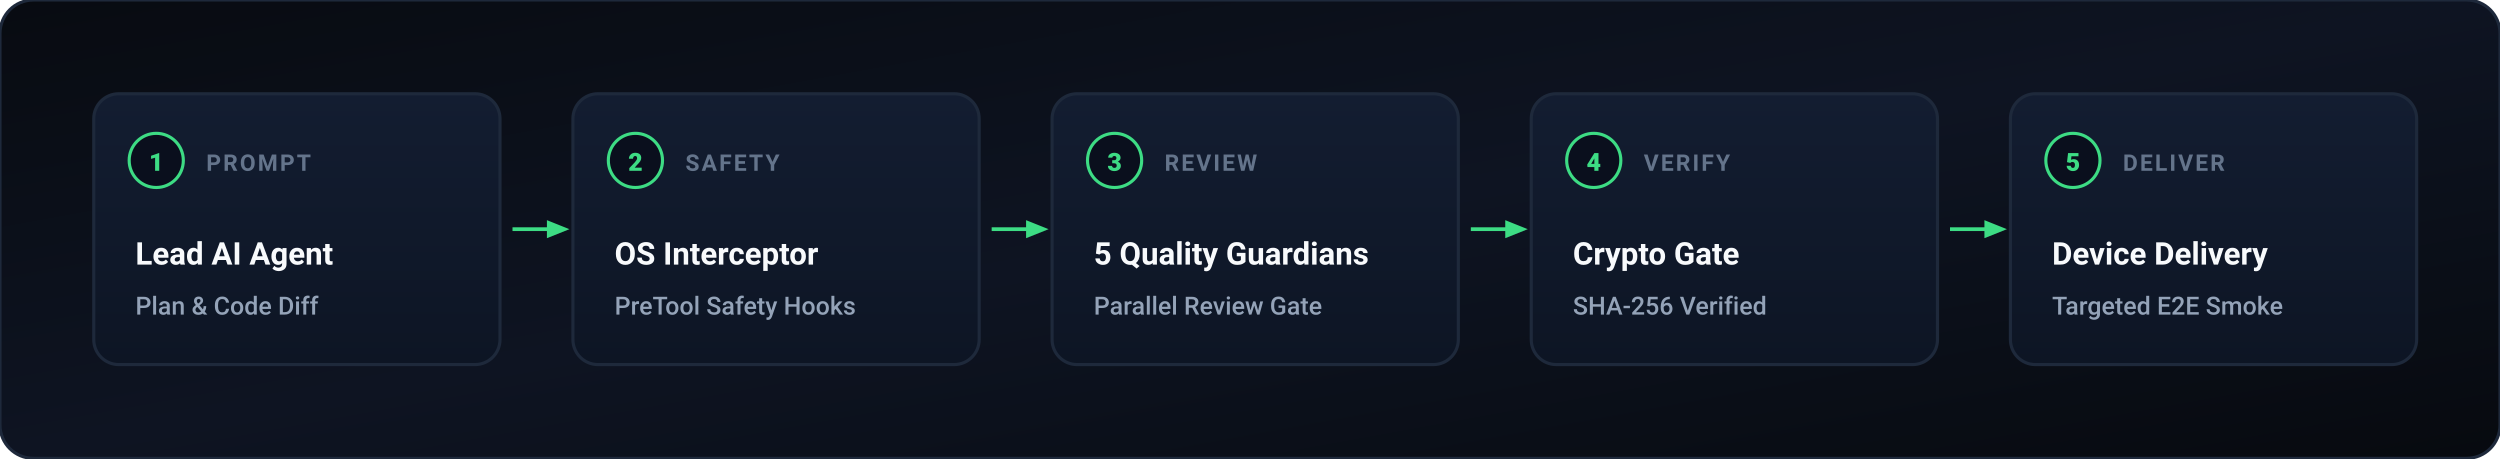
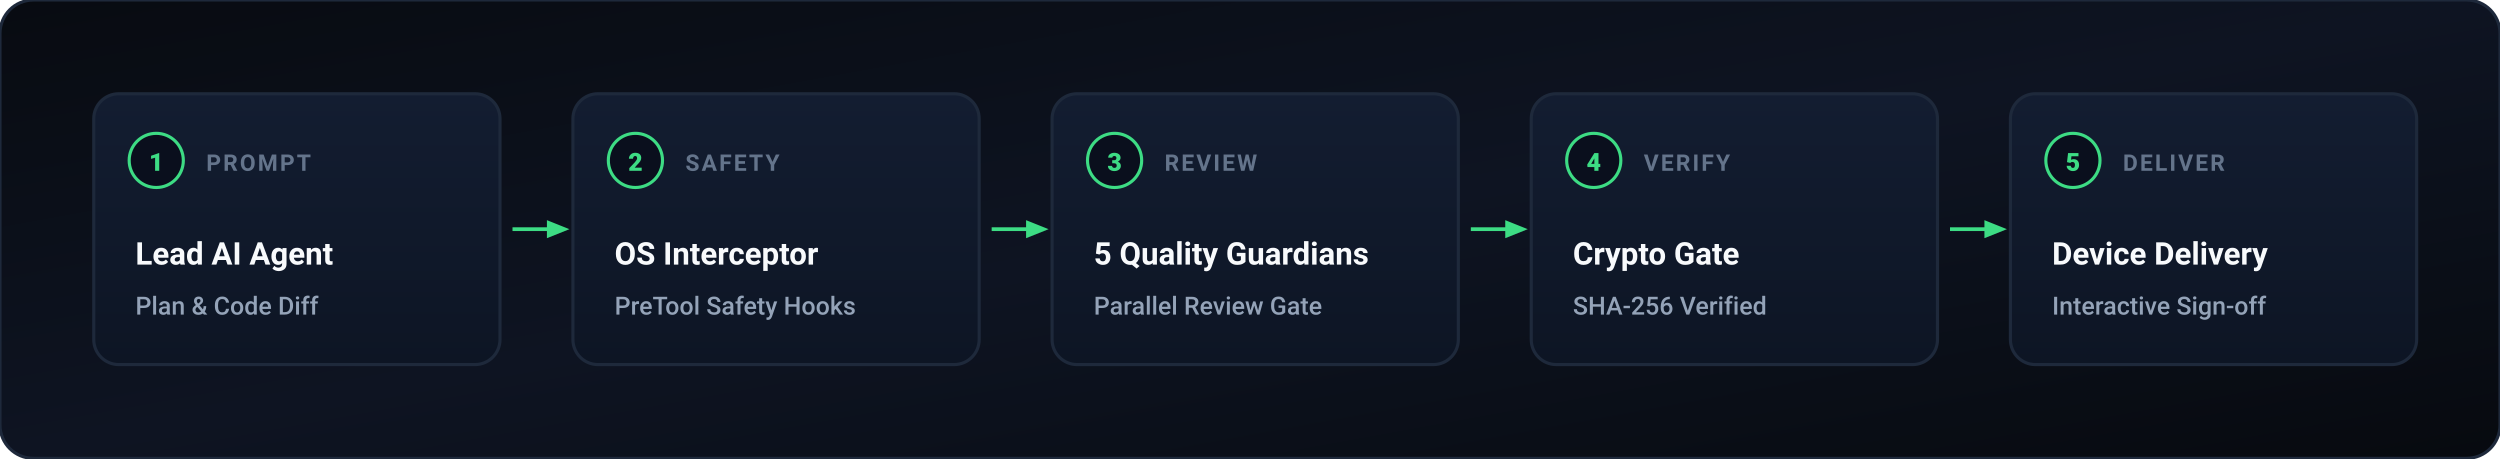
<svg xmlns="http://www.w3.org/2000/svg" viewBox="0 0 1200 220" width="1200" height="220">
  <defs>
    <linearGradient id="pipe-bg" x1="0%" y1="0%" x2="100%" y2="100%">
      <stop offset="0%" stop-color="#080B11" />
      <stop offset="50%" stop-color="#0E1422" />
      <stop offset="100%" stop-color="#070A0F" />
    </linearGradient>
    <linearGradient id="card-bg" x1="0%" y1="0%" x2="0%" y2="100%">
      <stop offset="0%" stop-color="#131D31" />
      <stop offset="100%" stop-color="#0D1524" />
    </linearGradient>
    <marker id="pipe-arrow" viewBox="0 0 10 10" refX="6" refY="5" markerWidth="6" markerHeight="6" orient="auto-start-reverse">
      <path d="M 0 1 L 10 5 L 0 9 z" fill="#3DDC84" />
    </marker>
  </defs>
  <rect width="1200" height="220" rx="16" fill="url(#pipe-bg)" stroke="#1E293B" stroke-width="1.5" />
  <g transform="translate(45, 45)">
    <rect width="195" height="130" rx="12" fill="url(#card-bg)" stroke="#1E293B" stroke-width="1.5" />
    <circle cx="30" cy="32" r="13" fill="#0A0F1D" stroke="#3DDC84" stroke-width="1.5" />
    <text x="30" y="37" text-anchor="middle" fill="#3DDC84" font-family="-apple-system, BlinkMacSystemFont, 'Segoe UI', Roboto, sans-serif" font-size="12" font-weight="800">1</text>
    <text x="54" y="37" fill="#64748B" font-family="-apple-system, BlinkMacSystemFont, 'Segoe UI', Roboto, sans-serif" font-size="11" font-weight="700" letter-spacing="1">PROMPT</text>
    <text x="20" y="82" fill="#F8FAFC" font-family="-apple-system, BlinkMacSystemFont, 'Segoe UI', Roboto, sans-serif" font-size="15" font-weight="700">Lead AI Agent</text>
    <text x="20" y="106" fill="#94A3B8" font-family="-apple-system, BlinkMacSystemFont, 'Segoe UI', Roboto, sans-serif" font-size="12" font-weight="500">Plan &amp; Code Diff</text>
  </g>
  <line x1="246" y1="110" x2="269" y2="110" stroke="#3DDC84" stroke-width="1.8" marker-end="url(#pipe-arrow)" />
  <g transform="translate(275, 45)">
    <rect width="195" height="130" rx="12" fill="url(#card-bg)" stroke="#1E293B" stroke-width="1.5" />
    <circle cx="30" cy="32" r="13" fill="#0A0F1D" stroke="#3DDC84" stroke-width="1.5" />
    <text x="30" y="37" text-anchor="middle" fill="#3DDC84" font-family="-apple-system, BlinkMacSystemFont, 'Segoe UI', Roboto, sans-serif" font-size="12" font-weight="800">2</text>
    <text x="54" y="37" fill="#64748B" font-family="-apple-system, BlinkMacSystemFont, 'Segoe UI', Roboto, sans-serif" font-size="11" font-weight="700" letter-spacing="1">SAFETY</text>
    <text x="20" y="82" fill="#F8FAFC" font-family="-apple-system, BlinkMacSystemFont, 'Segoe UI', Roboto, sans-serif" font-size="15" font-weight="700">OS Interceptor</text>
    <text x="20" y="106" fill="#94A3B8" font-family="-apple-system, BlinkMacSystemFont, 'Segoe UI', Roboto, sans-serif" font-size="12" font-weight="500">PreTool Safety Hooks</text>
  </g>
  <line x1="476" y1="110" x2="499" y2="110" stroke="#3DDC84" stroke-width="1.8" marker-end="url(#pipe-arrow)" />
  <g transform="translate(505, 45)">
    <rect width="195" height="130" rx="12" fill="url(#card-bg)" stroke="#1E293B" stroke-width="1.5" />
    <circle cx="30" cy="32" r="13" fill="#0A0F1D" stroke="#3DDC84" stroke-width="1.5" />
    <text x="30" y="37" text-anchor="middle" fill="#3DDC84" font-family="-apple-system, BlinkMacSystemFont, 'Segoe UI', Roboto, sans-serif" font-size="12" font-weight="800">3</text>
    <text x="54" y="37" fill="#64748B" font-family="-apple-system, BlinkMacSystemFont, 'Segoe UI', Roboto, sans-serif" font-size="11" font-weight="700" letter-spacing="1">REVIEW</text>
    <text x="20" y="82" fill="#F8FAFC" font-family="-apple-system, BlinkMacSystemFont, 'Segoe UI', Roboto, sans-serif" font-size="15" font-weight="700">5 Quality Guardians</text>
    <text x="20" y="106" fill="#94A3B8" font-family="-apple-system, BlinkMacSystemFont, 'Segoe UI', Roboto, sans-serif" font-size="12" font-weight="500">Parallel Review Gate</text>
  </g>
  <line x1="706" y1="110" x2="729" y2="110" stroke="#3DDC84" stroke-width="1.8" marker-end="url(#pipe-arrow)" />
  <g transform="translate(735, 45)">
    <rect width="195" height="130" rx="12" fill="url(#card-bg)" stroke="#1E293B" stroke-width="1.5" />
    <circle cx="30" cy="32" r="13" fill="#0A0F1D" stroke="#3DDC84" stroke-width="1.5" />
    <text x="30" y="37" text-anchor="middle" fill="#3DDC84" font-family="-apple-system, BlinkMacSystemFont, 'Segoe UI', Roboto, sans-serif" font-size="12" font-weight="800">4</text>
    <text x="54" y="37" fill="#64748B" font-family="-apple-system, BlinkMacSystemFont, 'Segoe UI', Roboto, sans-serif" font-size="11" font-weight="700" letter-spacing="1">VERIFY</text>
    <text x="20" y="82" fill="#F8FAFC" font-family="-apple-system, BlinkMacSystemFont, 'Segoe UI', Roboto, sans-serif" font-size="15" font-weight="700">Crypto Gate</text>
    <text x="20" y="106" fill="#94A3B8" font-family="-apple-system, BlinkMacSystemFont, 'Segoe UI', Roboto, sans-serif" font-size="12" font-weight="500">SHA-256 Verified</text>
  </g>
  <line x1="936" y1="110" x2="959" y2="110" stroke="#3DDC84" stroke-width="1.8" marker-end="url(#pipe-arrow)" />
  <g transform="translate(965, 45)">
    <rect width="195" height="130" rx="12" fill="url(#card-bg)" stroke="#1E293B" stroke-width="1.5" />
    <circle cx="30" cy="32" r="13" fill="#0A0F1D" stroke="#3DDC84" stroke-width="1.5" />
    <text x="30" y="37" text-anchor="middle" fill="#3DDC84" font-family="-apple-system, BlinkMacSystemFont, 'Segoe UI', Roboto, sans-serif" font-size="12" font-weight="800">5</text>
    <text x="54" y="37" fill="#64748B" font-family="-apple-system, BlinkMacSystemFont, 'Segoe UI', Roboto, sans-serif" font-size="11" font-weight="700" letter-spacing="1">DELIVER</text>
    <text x="20" y="82" fill="#F8FAFC" font-family="-apple-system, BlinkMacSystemFont, 'Segoe UI', Roboto, sans-serif" font-size="15" font-weight="700">Device Delivery</text>
-     <text x="20" y="106" fill="#94A3B8" font-family="-apple-system, BlinkMacSystemFont, 'Segoe UI', Roboto, sans-serif" font-size="12" font-weight="500">Targeted E2E Smoke</text>
+     <text x="20" y="106" fill="#94A3B8" font-family="-apple-system, BlinkMacSystemFont, 'Segoe UI', Roboto, sans-serif" font-size="12" font-weight="500">Interactive Sign-off</text>
  </g>
</svg>
